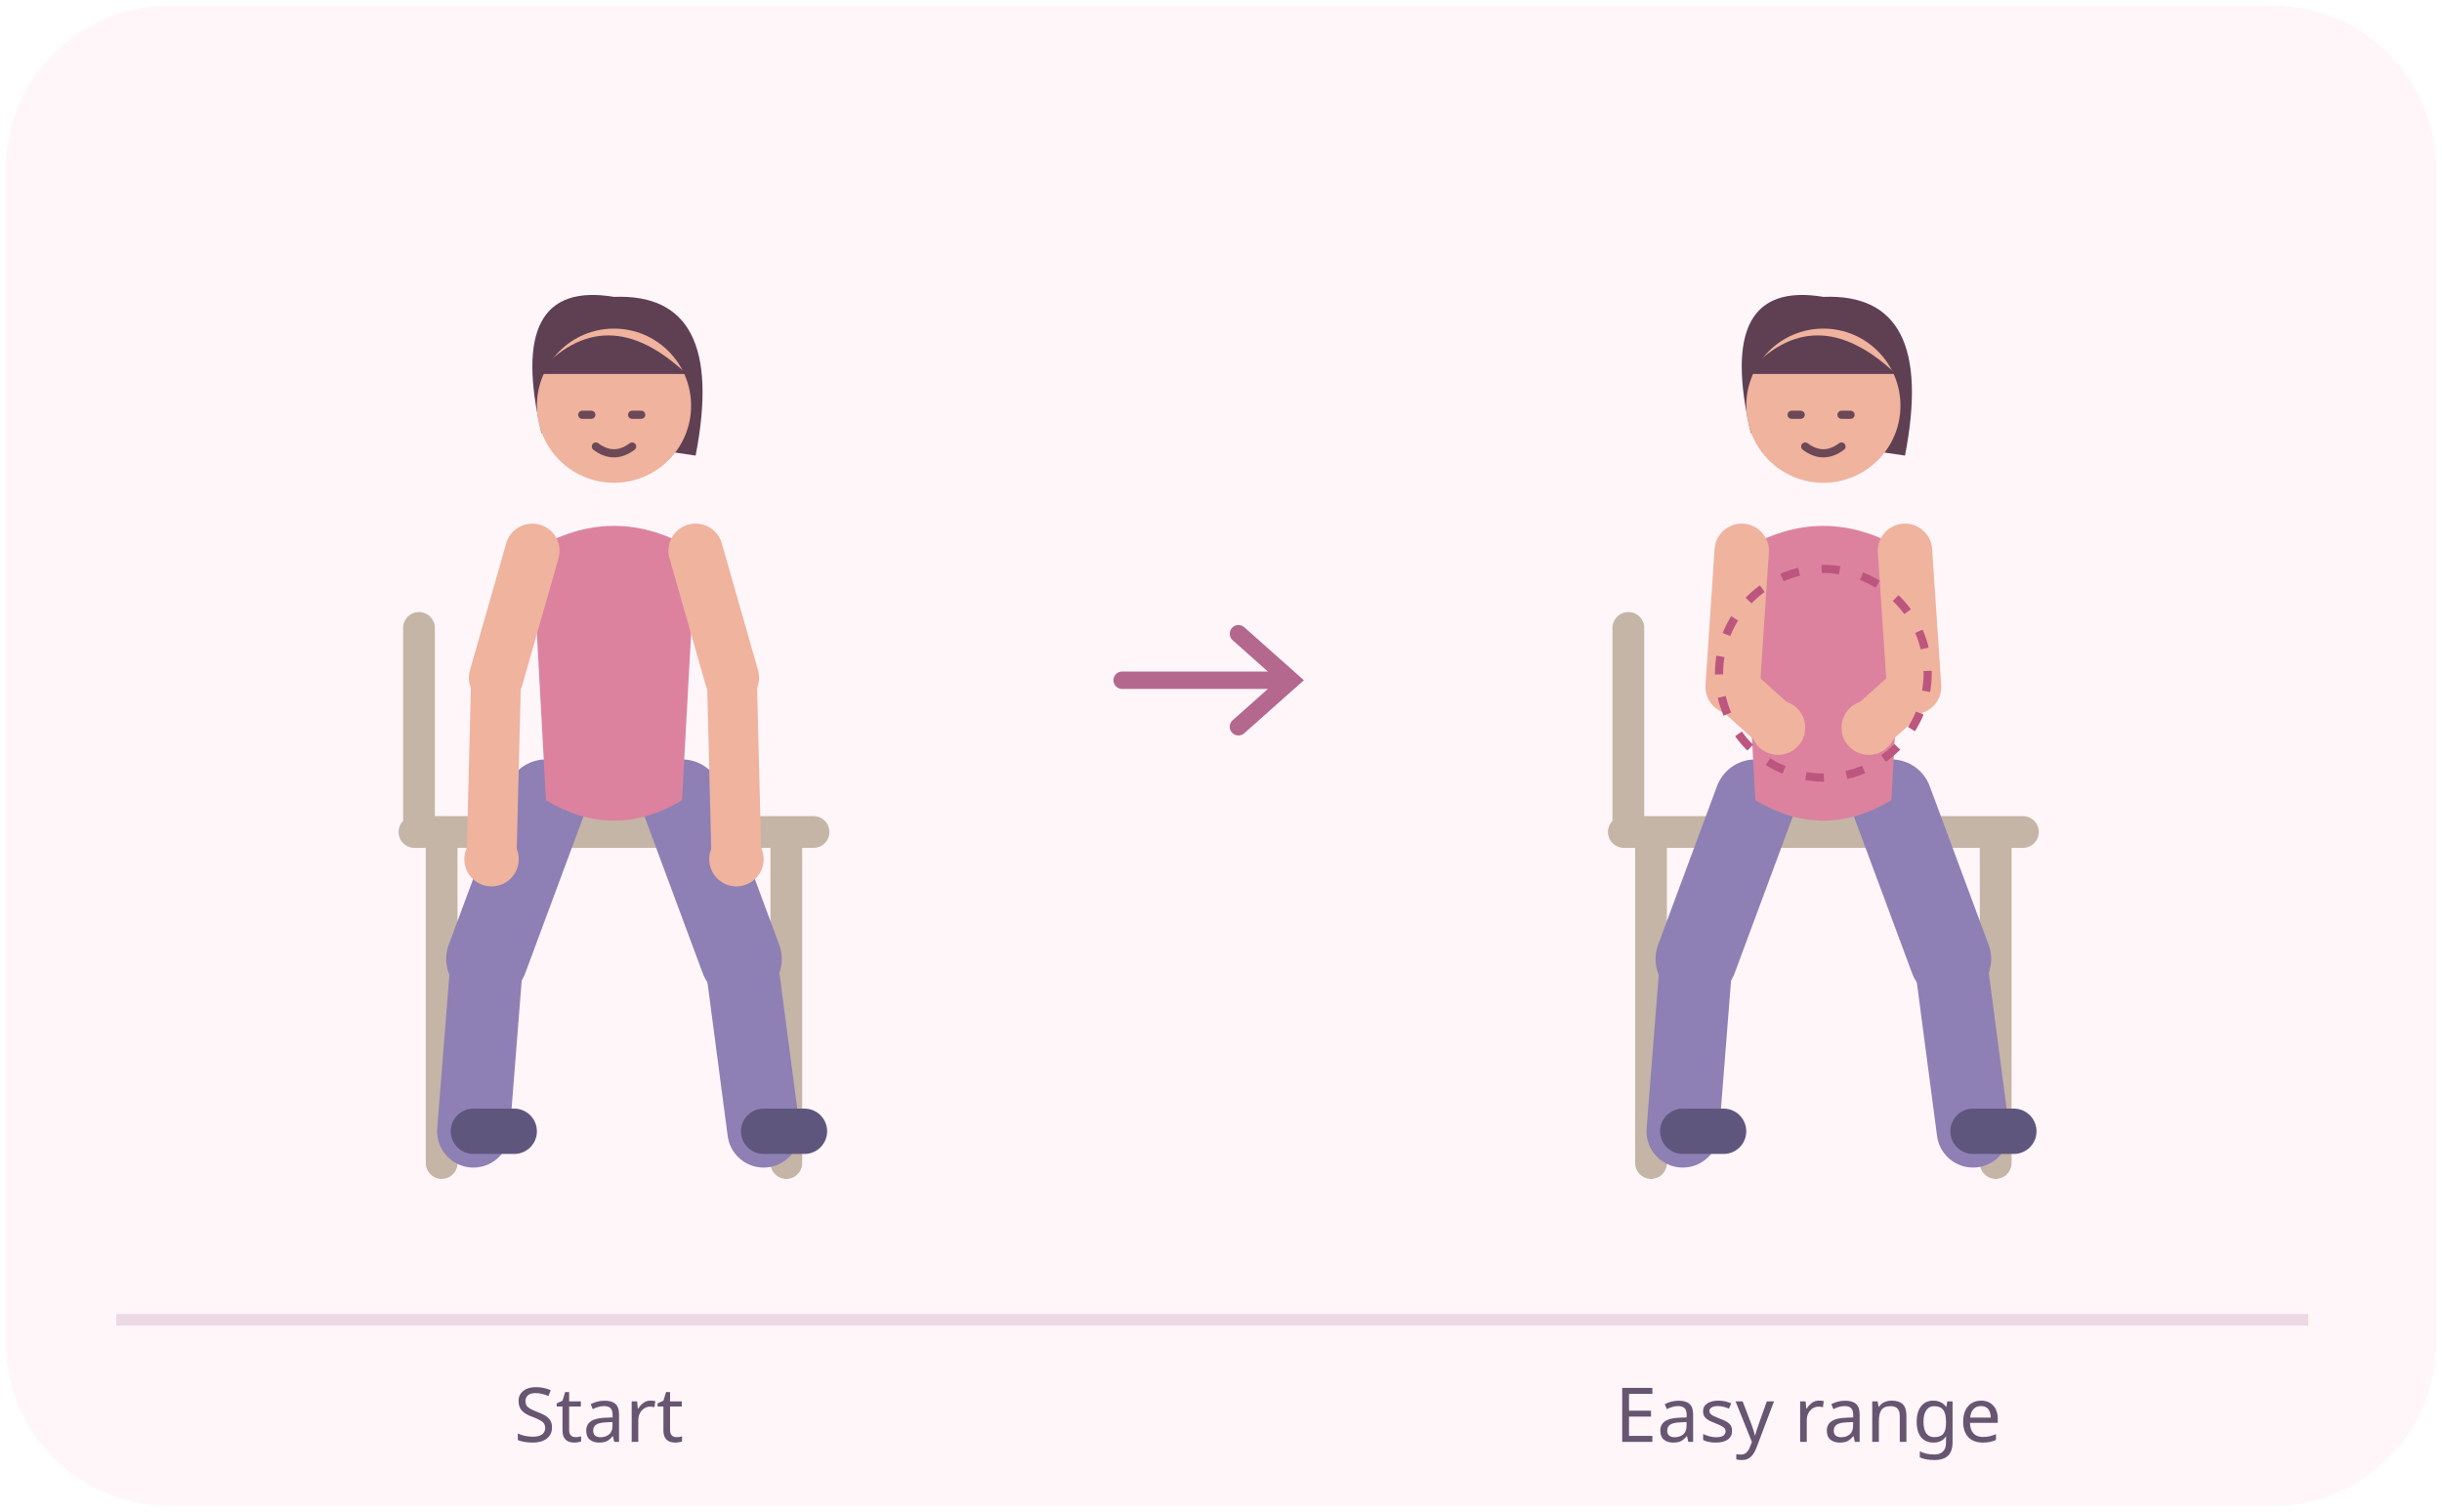
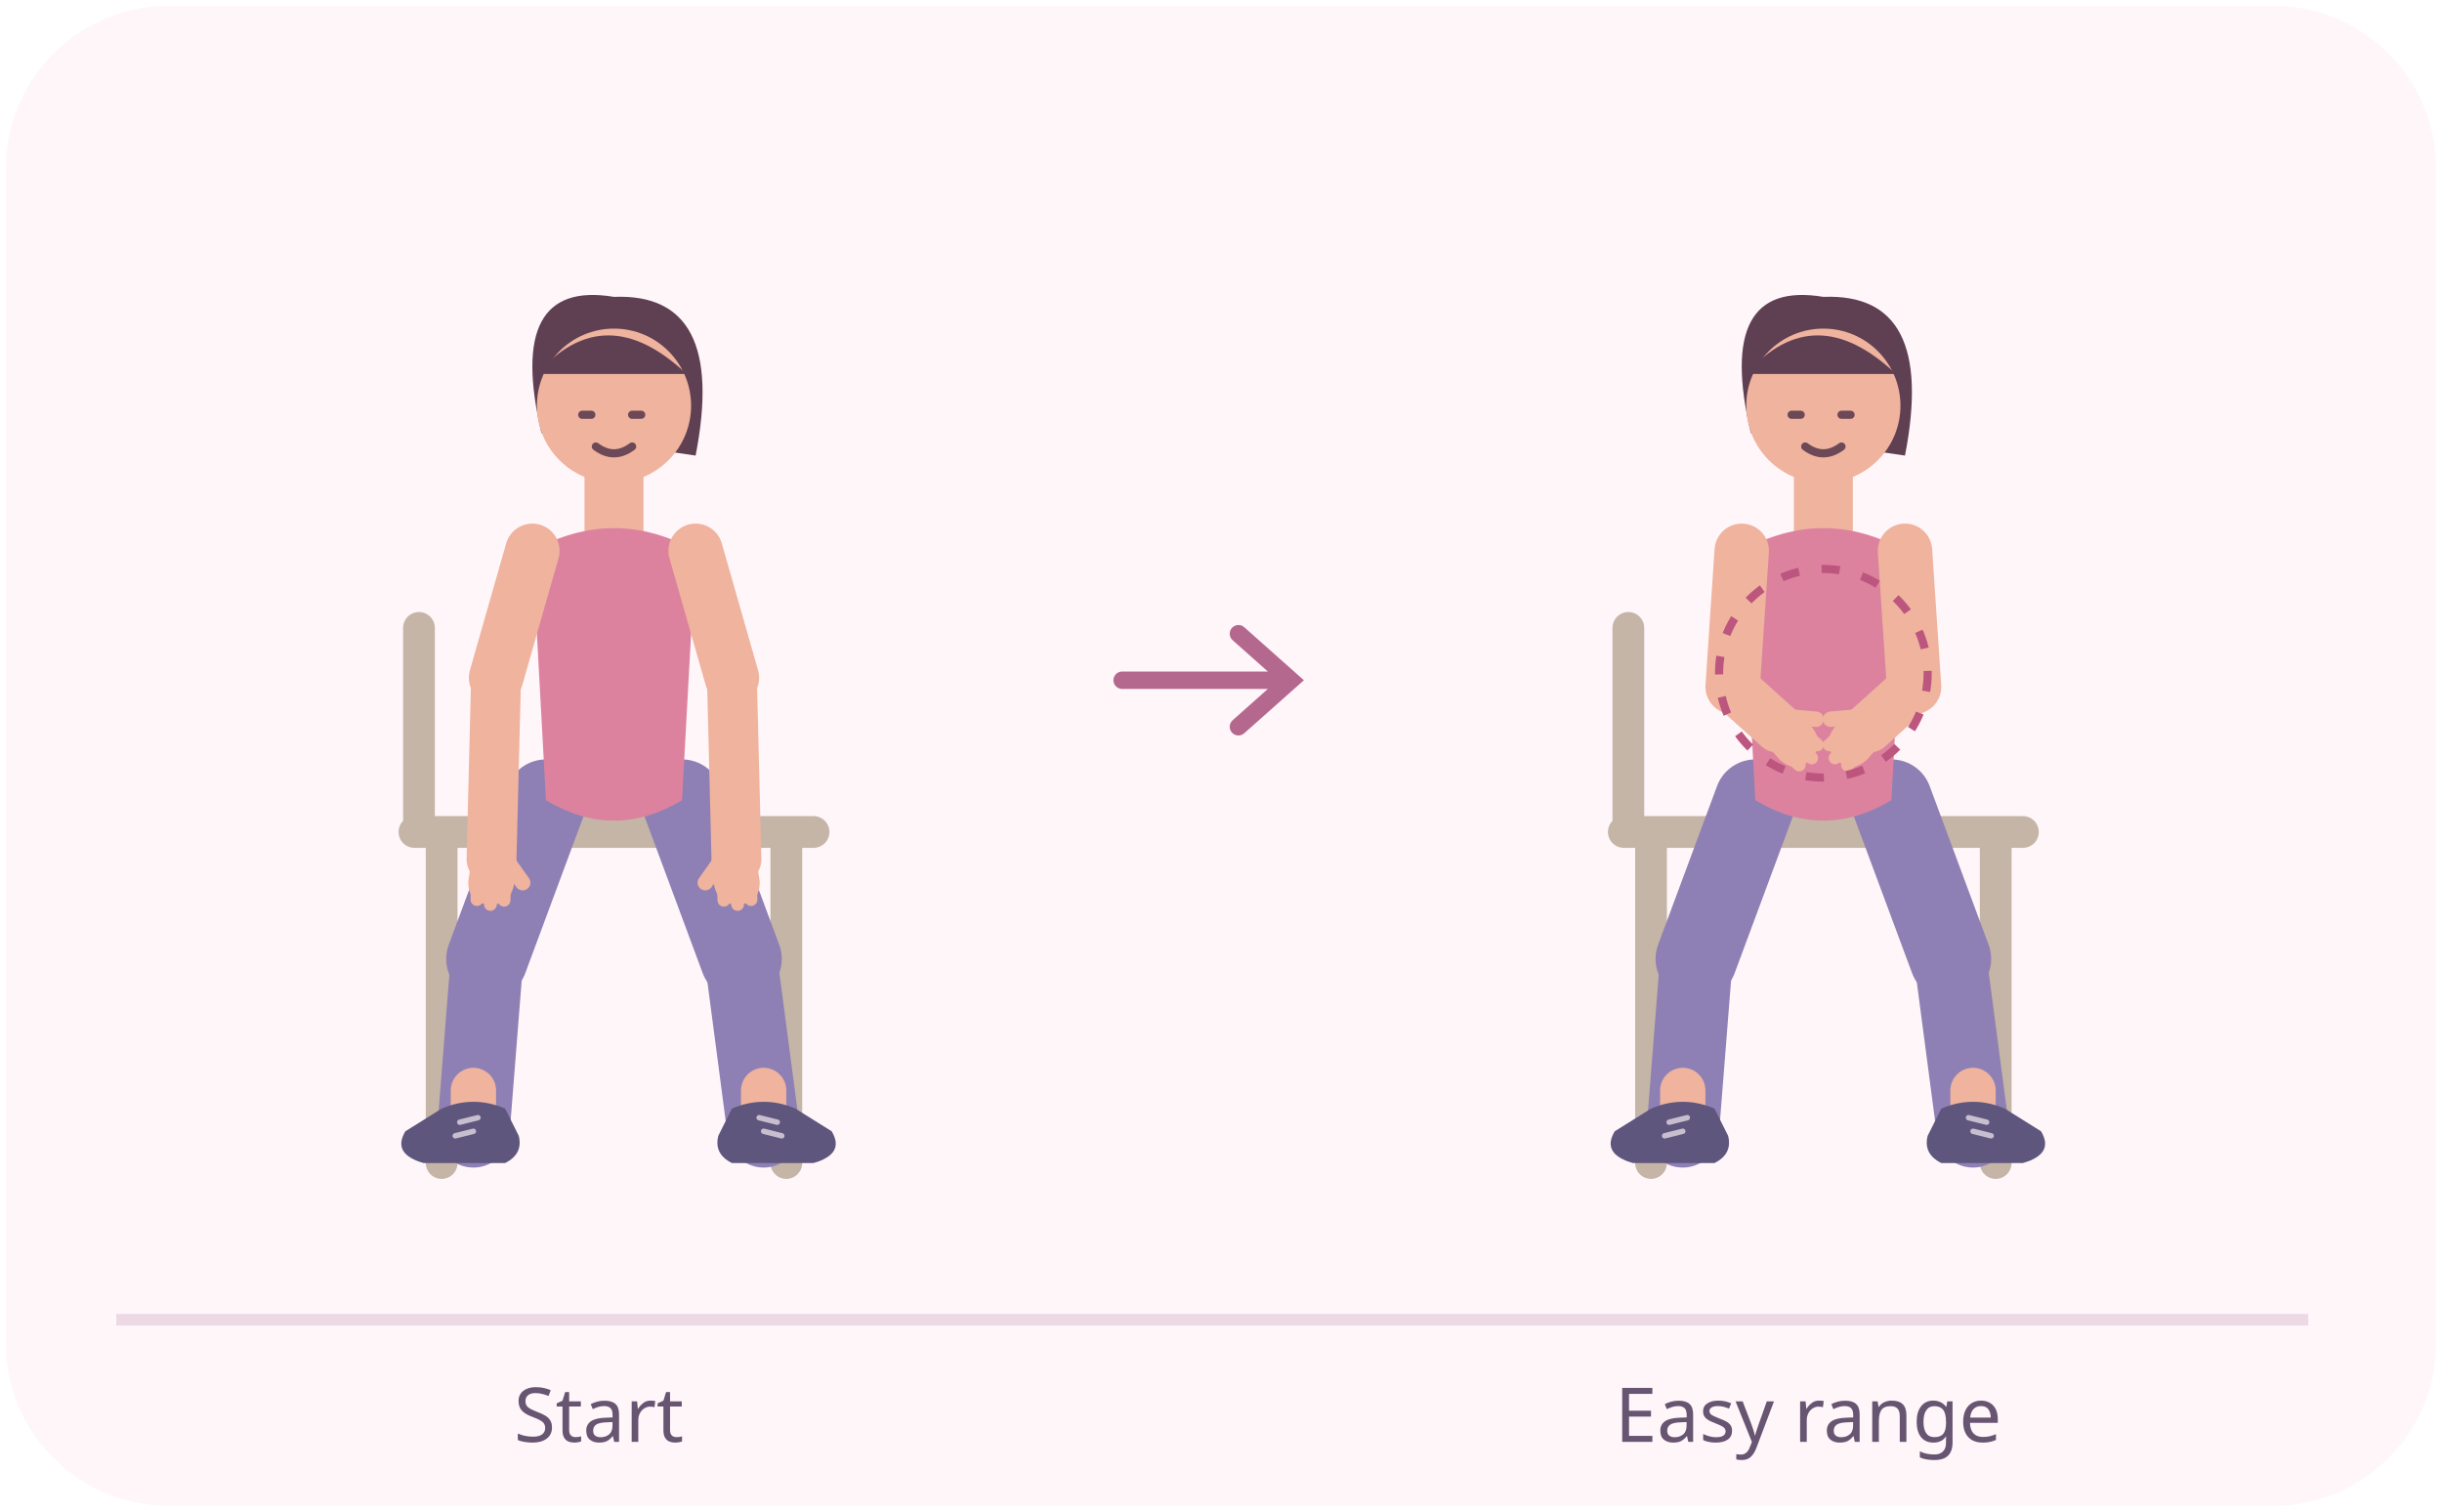
<svg xmlns="http://www.w3.org/2000/svg" viewBox="0 0 420 260">
  <rect x="1" y="1" width="418" height="258" rx="28" fill="#fff6fa" />
  <path d="M20 227H397" stroke="#ecd9e4" stroke-width="2" />
  <g transform="translate(12 30) scale(.78)">
    <path d="M76 145H164M82 145V218M158 145V218M77 145V100" fill="none" stroke="#c5b5a6" stroke-width="7" stroke-linecap="round" />
-     <path d="M105,138L92,173" fill="none" stroke="#8e80b4" stroke-width="18" stroke-linecap="round" />
-     <path d="M92,173L89,211" fill="none" stroke="#8e80b4" stroke-width="16" stroke-linecap="round" />
-     <path d="M89,211L98,211" fill="none" stroke="#5e567d" stroke-width="10" stroke-linecap="round" />
-     <path d="M135,138L148,173" fill="none" stroke="#8e80b4" stroke-width="18" stroke-linecap="round" />
-     <path d="M148,173L153,211" fill="none" stroke="#8e80b4" stroke-width="16" stroke-linecap="round" />
-     <path d="M153,211L162,211" fill="none" stroke="#5e567d" stroke-width="10" stroke-linecap="round" />
-     <path d="M102,83Q120 72 138,83L135,138Q120 147 105,138Z" fill="#dc829f" />
-     <path d="M102,83L94,111" fill="none" stroke="#efb39e" stroke-width="12" stroke-linecap="round" />
-     <path d="M94,111L93,151" fill="none" stroke="#efb39e" stroke-width="11" stroke-linecap="round" />
-     <circle cx="93" cy="151" r="6" fill="#efb39e" />
-     <path d="M138,83L146,111" fill="none" stroke="#efb39e" stroke-width="12" stroke-linecap="round" />
-     <path d="M146,111L147,151" fill="none" stroke="#efb39e" stroke-width="11" stroke-linecap="round" />
-     <circle cx="147" cy="151" r="6" fill="#efb39e" />
-     <path d="M104 57Q96 23 120 27Q145 26 138 62" fill="#5f4053" />
-     <circle cx="120" cy="51" r="17" fill="#efb39e" />
-     <path d="M103 44Q118 27 136 44" fill="#5f4053" />
-     <path d="M113 53h2m9 0h2m-10 7q4 3 8 0" fill="none" stroke="#6d4857" stroke-width="1.8" stroke-linecap="round" />
+     <g data-part="leg-L">
+       <path d="M105,138L92,173" fill="none" stroke="#8e80b4" stroke-width="18" stroke-linecap="round" />
+       <path d="M92,173L89,211" fill="none" stroke="#8e80b4" stroke-width="16" stroke-linecap="round" />
+     </g>
+     <g data-part="leg-R">
+       <path d="M135,138L148,173" fill="none" stroke="#8e80b4" stroke-width="18" stroke-linecap="round" />
+       <path d="M148,173L153,211" fill="none" stroke="#8e80b4" stroke-width="16" stroke-linecap="round" />
+     </g>
+     <g data-part="shoe-L" transform="translate(89 211) rotate(0) scale(-1 1)">
+       <path d="M0,-9L0,0" fill="none" stroke="#efb39e" stroke-width="10" stroke-linecap="round" />
+       <path d="M-7-5Q0-8 7-5L15 0Q18 5 11 7H-7Q-11 5-10 1Z" fill="#5e567d" />
+       <path d="M-7 5H12" stroke="#5e567d" stroke-width="3" stroke-linecap="round" />
+       <path d="m-1-3 4 1m-3 2 4 1" stroke="#fff6fa" stroke-width="1.2" stroke-linecap="round" opacity=".65" />
+     </g>
+     <g data-part="shoe-R" transform="translate(153 211) rotate(0) scale(1 1)">
+       <path d="M0,-9L0,0" fill="none" stroke="#efb39e" stroke-width="10" stroke-linecap="round" />
+       <path d="M-7-5Q0-8 7-5L15 0Q18 5 11 7H-7Q-11 5-10 1Z" fill="#5e567d" />
+       <path d="M-7 5H12" stroke="#5e567d" stroke-width="3" stroke-linecap="round" />
+       <path d="m-1-3 4 1m-3 2 4 1" stroke="#fff6fa" stroke-width="1.2" stroke-linecap="round" opacity=".65" />
+     </g>
+     <path data-part="neck" d="M120,85L120,64" stroke="#efb39e" stroke-width="13" stroke-linecap="round" />
+     <path data-part="shirt" d="M102,83Q120 73 138,83L135,138Q120 147 105,138Z" fill="#dc829f" />
+     <g data-part="arm-L">
+       <path d="M102,83L94,111" fill="none" stroke="#efb39e" stroke-width="12" stroke-linecap="round" />
+       <path d="M94,111L93,151" fill="none" stroke="#efb39e" stroke-width="11" stroke-linecap="round" />
+     </g>
+     <g data-part="arm-R">
+       <path d="M138,83L146,111" fill="none" stroke="#efb39e" stroke-width="12" stroke-linecap="round" />
+       <path d="M146,111L147,151" fill="none" stroke="#efb39e" stroke-width="11" stroke-linecap="round" />
+     </g>
+     <g data-part="hand-L" transform="translate(93,151) rotate(1.432096) scale(-1 1)">
+       <path d="M-4-3Q-6 1-5 6Q-4 10 0 10Q5 10 5 5L4-3Z" fill="#efb39e" />
+       <path d="M-4,1L-7,5" fill="none" stroke="#efb39e" stroke-width="3.4" stroke-linecap="round" />
+       <path d="M-3,5L-3,9" fill="none" stroke="#efb39e" stroke-width="2.8" stroke-linecap="round" />
+       <path d="M0,5L0,10" fill="none" stroke="#efb39e" stroke-width="2.8" stroke-linecap="round" />
+       <path d="M3,5L3,9" fill="none" stroke="#efb39e" stroke-width="2.8" stroke-linecap="round" />
+     </g>
+     <g data-part="hand-R" transform="translate(147,151) rotate(-1.432096) scale(1 1)">
+       <path d="M-4-3Q-6 1-5 6Q-4 10 0 10Q5 10 5 5L4-3Z" fill="#efb39e" />
+       <path d="M-4,1L-7,5" fill="none" stroke="#efb39e" stroke-width="3.4" stroke-linecap="round" />
+       <path d="M-3,5L-3,9" fill="none" stroke="#efb39e" stroke-width="2.8" stroke-linecap="round" />
+       <path d="M0,5L0,10" fill="none" stroke="#efb39e" stroke-width="2.8" stroke-linecap="round" />
+       <path d="M3,5L3,9" fill="none" stroke="#efb39e" stroke-width="2.8" stroke-linecap="round" />
+     </g>
+     <g data-part="head" transform="rotate(0 120,85)">
+       <path d="M104 57Q96 23 120 27Q145 26 138 62" fill="#5f4053" />
+       <circle cx="120" cy="51" r="17" fill="#efb39e" />
+       <path d="M103 44Q118 27 136 44" fill="#5f4053" />
+       <path d="M113 53h2m9 0h2m-10 7q4 3 8 0" fill="none" stroke="#6d4857" stroke-width="1.8" stroke-linecap="round" />
+     </g>
  </g>
  <g transform="translate(220 30) scale(.78)">
    <path d="M76 145H164M82 145V218M158 145V218M77 145V100" fill="none" stroke="#c5b5a6" stroke-width="7" stroke-linecap="round" />
-     <path d="M105,138L92,173" fill="none" stroke="#8e80b4" stroke-width="18" stroke-linecap="round" />
-     <path d="M92,173L89,211" fill="none" stroke="#8e80b4" stroke-width="16" stroke-linecap="round" />
-     <path d="M89,211L98,211" fill="none" stroke="#5e567d" stroke-width="10" stroke-linecap="round" />
-     <path d="M135,138L148,173" fill="none" stroke="#8e80b4" stroke-width="18" stroke-linecap="round" />
-     <path d="M148,173L153,211" fill="none" stroke="#8e80b4" stroke-width="16" stroke-linecap="round" />
-     <path d="M153,211L162,211" fill="none" stroke="#5e567d" stroke-width="10" stroke-linecap="round" />
-     <path d="M102,83Q120 72 138,83L135,138Q120 147 105,138Z" fill="#dc829f" />
-     <path d="M102,83L100,113" fill="none" stroke="#efb39e" stroke-width="12" stroke-linecap="round" />
-     <path d="M100,113L110,122" fill="none" stroke="#efb39e" stroke-width="11" stroke-linecap="round" />
-     <circle cx="110" cy="122" r="6" fill="#efb39e" />
-     <path d="M138,83L140,113" fill="none" stroke="#efb39e" stroke-width="12" stroke-linecap="round" />
-     <path d="M140,113L130,122" fill="none" stroke="#efb39e" stroke-width="11" stroke-linecap="round" />
-     <circle cx="130" cy="122" r="6" fill="#efb39e" />
-     <path d="M104 57Q96 23 120 27Q145 26 138 62" fill="#5f4053" />
-     <circle cx="120" cy="51" r="17" fill="#efb39e" />
-     <path d="M103 44Q118 27 136 44" fill="#5f4053" />
-     <path d="M113 53h2m9 0h2m-10 7q4 3 8 0" fill="none" stroke="#6d4857" stroke-width="1.8" stroke-linecap="round" />
+     <g data-part="leg-L">
+       <path d="M105,138L92,173" fill="none" stroke="#8e80b4" stroke-width="18" stroke-linecap="round" />
+       <path d="M92,173L89,211" fill="none" stroke="#8e80b4" stroke-width="16" stroke-linecap="round" />
+     </g>
+     <g data-part="leg-R">
+       <path d="M135,138L148,173" fill="none" stroke="#8e80b4" stroke-width="18" stroke-linecap="round" />
+       <path d="M148,173L153,211" fill="none" stroke="#8e80b4" stroke-width="16" stroke-linecap="round" />
+     </g>
+     <g data-part="shoe-L" transform="translate(89 211) rotate(0) scale(-1 1)">
+       <path d="M0,-9L0,0" fill="none" stroke="#efb39e" stroke-width="10" stroke-linecap="round" />
+       <path d="M-7-5Q0-8 7-5L15 0Q18 5 11 7H-7Q-11 5-10 1Z" fill="#5e567d" />
+       <path d="M-7 5H12" stroke="#5e567d" stroke-width="3" stroke-linecap="round" />
+       <path d="m-1-3 4 1m-3 2 4 1" stroke="#fff6fa" stroke-width="1.2" stroke-linecap="round" opacity=".65" />
+     </g>
+     <g data-part="shoe-R" transform="translate(153 211) rotate(0) scale(1 1)">
+       <path d="M0,-9L0,0" fill="none" stroke="#efb39e" stroke-width="10" stroke-linecap="round" />
+       <path d="M-7-5Q0-8 7-5L15 0Q18 5 11 7H-7Q-11 5-10 1Z" fill="#5e567d" />
+       <path d="M-7 5H12" stroke="#5e567d" stroke-width="3" stroke-linecap="round" />
+       <path d="m-1-3 4 1m-3 2 4 1" stroke="#fff6fa" stroke-width="1.2" stroke-linecap="round" opacity=".65" />
+     </g>
+     <path data-part="neck" d="M120,85L120,64" stroke="#efb39e" stroke-width="13" stroke-linecap="round" />
+     <path data-part="shirt" d="M102,83Q120 73 138,83L135,138Q120 147 105,138Z" fill="#dc829f" />
+     <g data-part="arm-L">
+       <path d="M102,83L100,113" fill="none" stroke="#efb39e" stroke-width="12" stroke-linecap="round" />
+       <path d="M100,113L110,122" fill="none" stroke="#efb39e" stroke-width="11" stroke-linecap="round" />
+     </g>
+     <g data-part="arm-R">
+       <path d="M138,83L140,113" fill="none" stroke="#efb39e" stroke-width="12" stroke-linecap="round" />
+       <path d="M140,113L130,122" fill="none" stroke="#efb39e" stroke-width="11" stroke-linecap="round" />
+     </g>
+     <g data-part="hand-L" transform="translate(110,122) rotate(-48.01279) scale(-1 1)">
+       <path d="M-4-3Q-6 1-5 6Q-4 10 0 10Q5 10 5 5L4-3Z" fill="#efb39e" />
+       <path d="M-4,1L-7,5" fill="none" stroke="#efb39e" stroke-width="3.4" stroke-linecap="round" />
+       <path d="M-3,5L-3,9" fill="none" stroke="#efb39e" stroke-width="2.8" stroke-linecap="round" />
+       <path d="M0,5L0,10" fill="none" stroke="#efb39e" stroke-width="2.8" stroke-linecap="round" />
+       <path d="M3,5L3,9" fill="none" stroke="#efb39e" stroke-width="2.8" stroke-linecap="round" />
+     </g>
+     <g data-part="hand-R" transform="translate(130,122) rotate(48.01279) scale(1 1)">
+       <path d="M-4-3Q-6 1-5 6Q-4 10 0 10Q5 10 5 5L4-3Z" fill="#efb39e" />
+       <path d="M-4,1L-7,5" fill="none" stroke="#efb39e" stroke-width="3.4" stroke-linecap="round" />
+       <path d="M-3,5L-3,9" fill="none" stroke="#efb39e" stroke-width="2.8" stroke-linecap="round" />
+       <path d="M0,5L0,10" fill="none" stroke="#efb39e" stroke-width="2.8" stroke-linecap="round" />
+       <path d="M3,5L3,9" fill="none" stroke="#efb39e" stroke-width="2.8" stroke-linecap="round" />
+     </g>
+     <g data-part="head" transform="rotate(0 120,85)">
+       <path d="M104 57Q96 23 120 27Q145 26 138 62" fill="#5f4053" />
+       <circle cx="120" cy="51" r="17" fill="#efb39e" />
+       <path d="M103 44Q118 27 136 44" fill="#5f4053" />
+       <path d="M113 53h2m9 0h2m-10 7q4 3 8 0" fill="none" stroke="#6d4857" stroke-width="1.8" stroke-linecap="round" />
+     </g>
    <circle cx="120" cy="110" r="23" fill="none" stroke="#bc567f" stroke-width="1.8" stroke-dasharray="4 5" />
  </g>
  <path d="M193 117h28m-8-8 9 8-9 8" stroke="#b5688e" stroke-width="3" fill="none" stroke-linecap="round" />
  <text x="103" y="248" text-anchor="middle" font-family="sans-serif" font-size="13" fill="#675571">Start</text>
  <text x="311" y="248" text-anchor="middle" font-family="sans-serif" font-size="13" fill="#675571">Easy range</text>
</svg>
